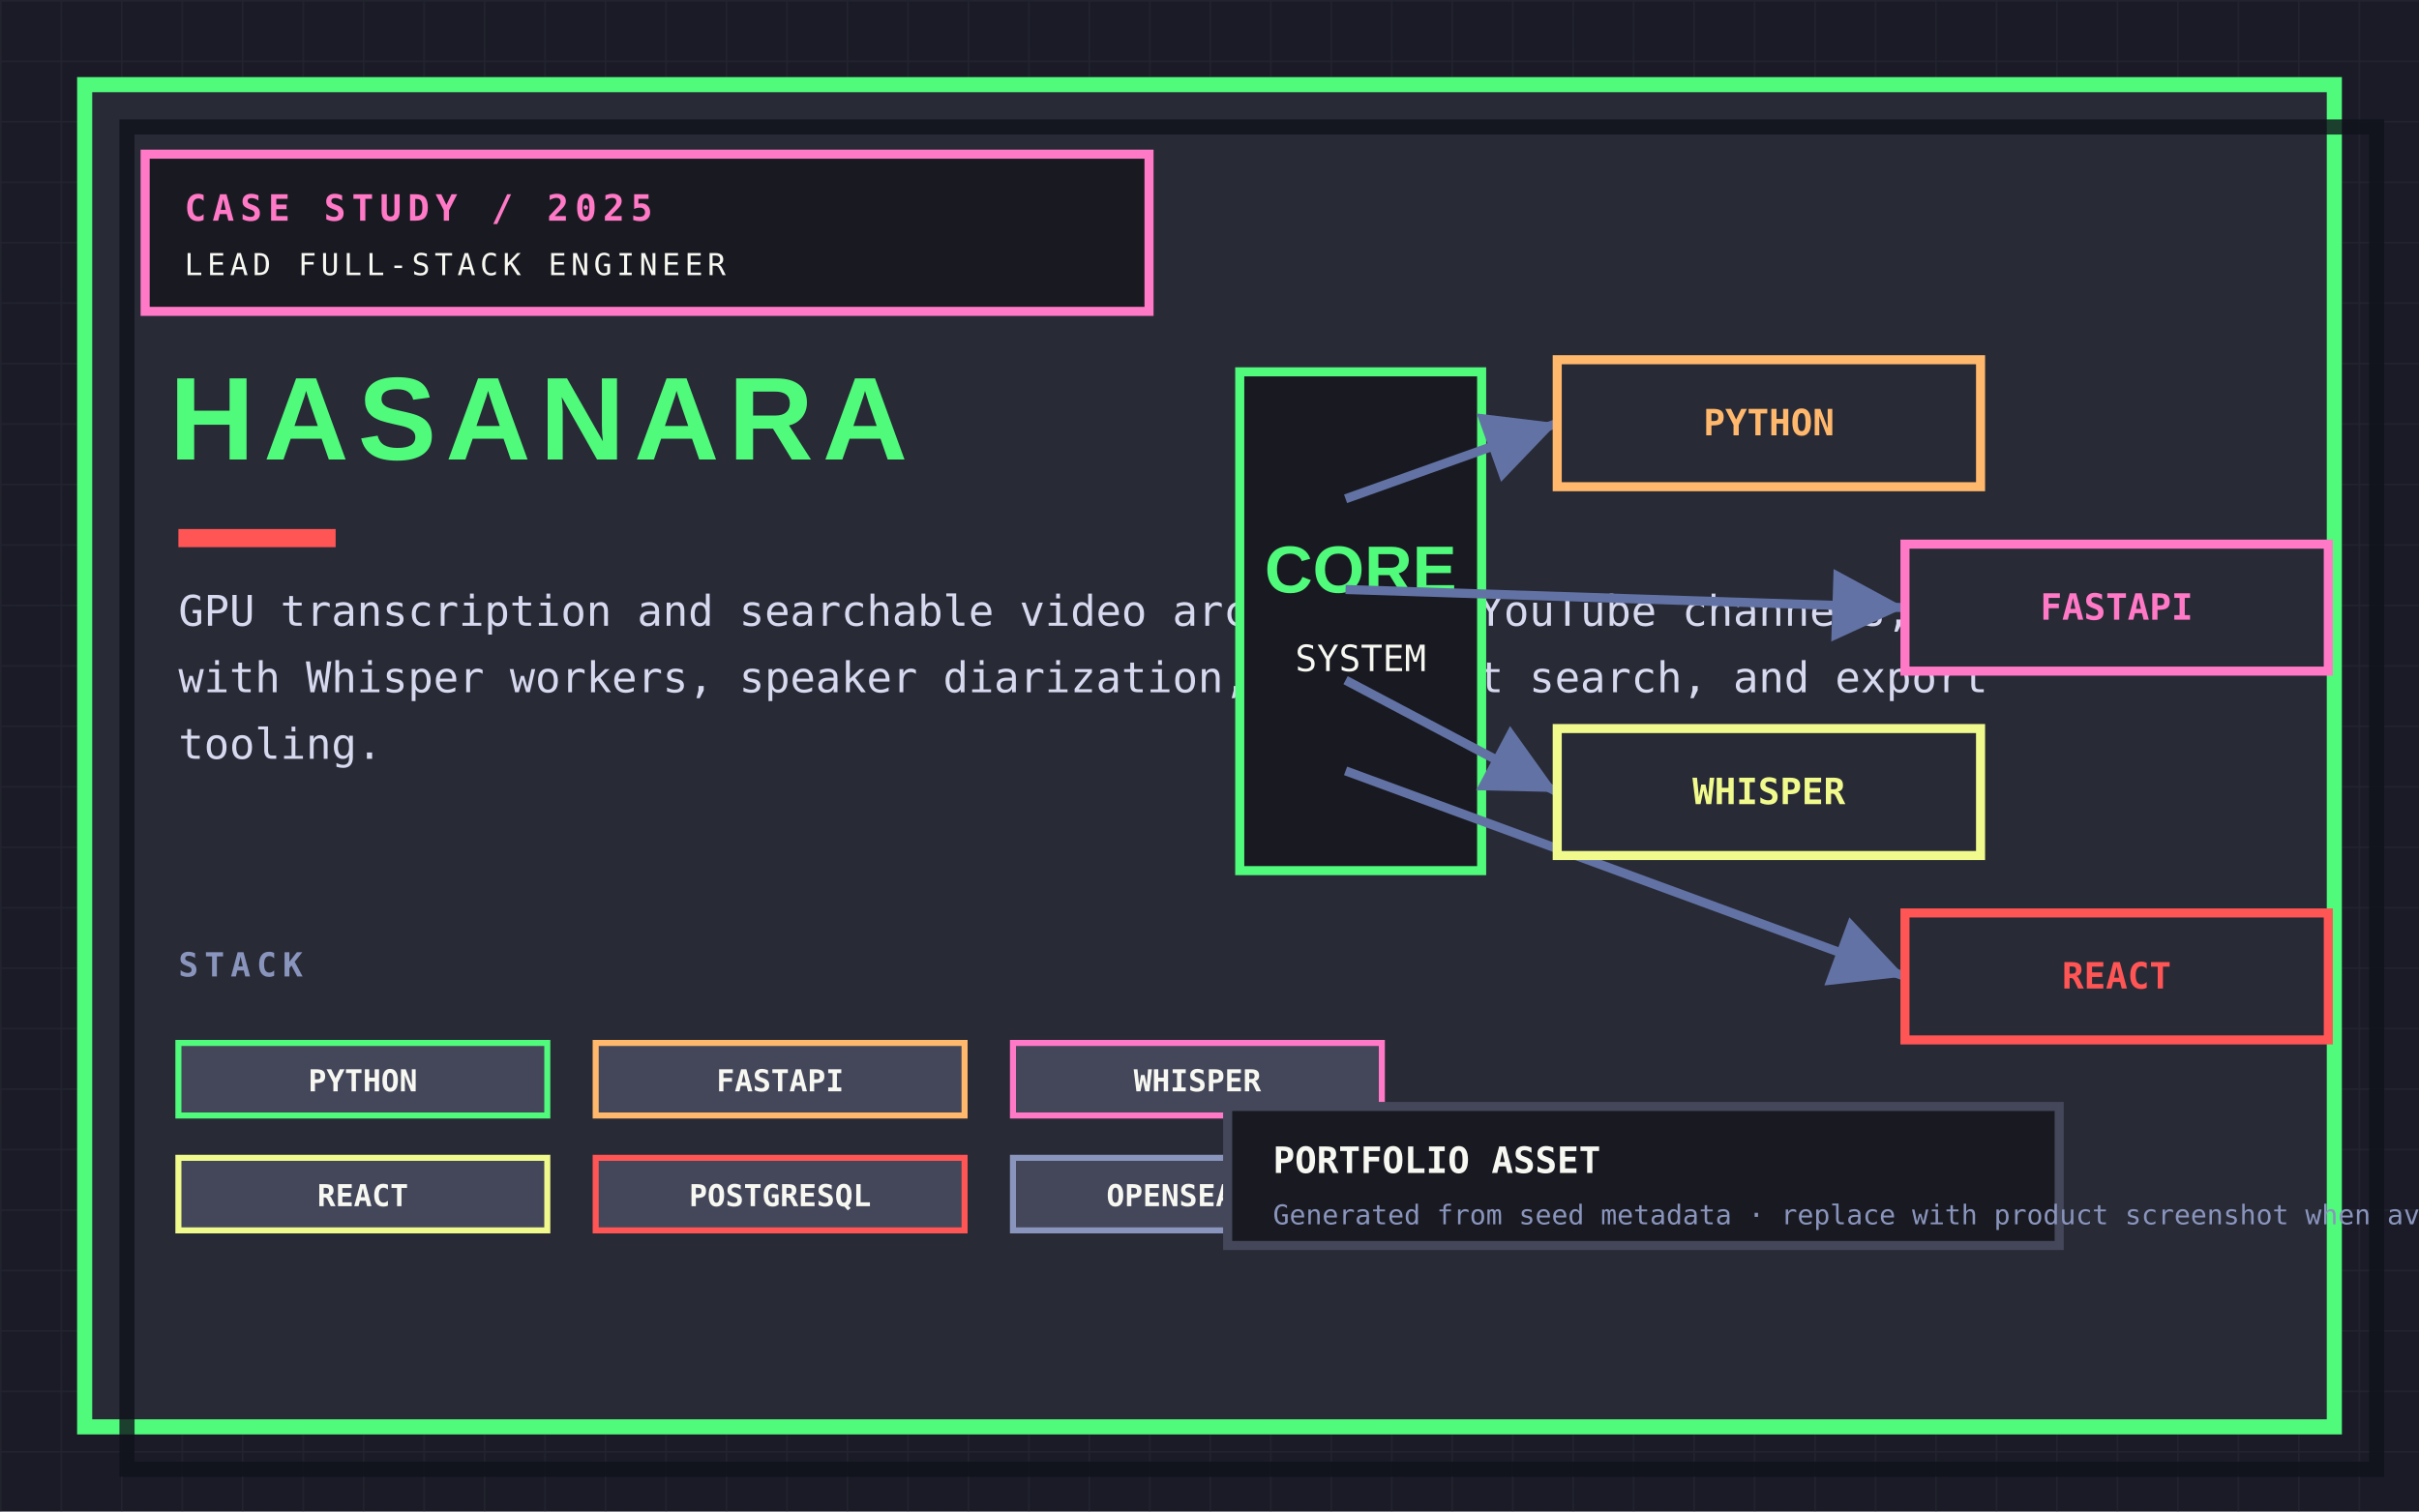
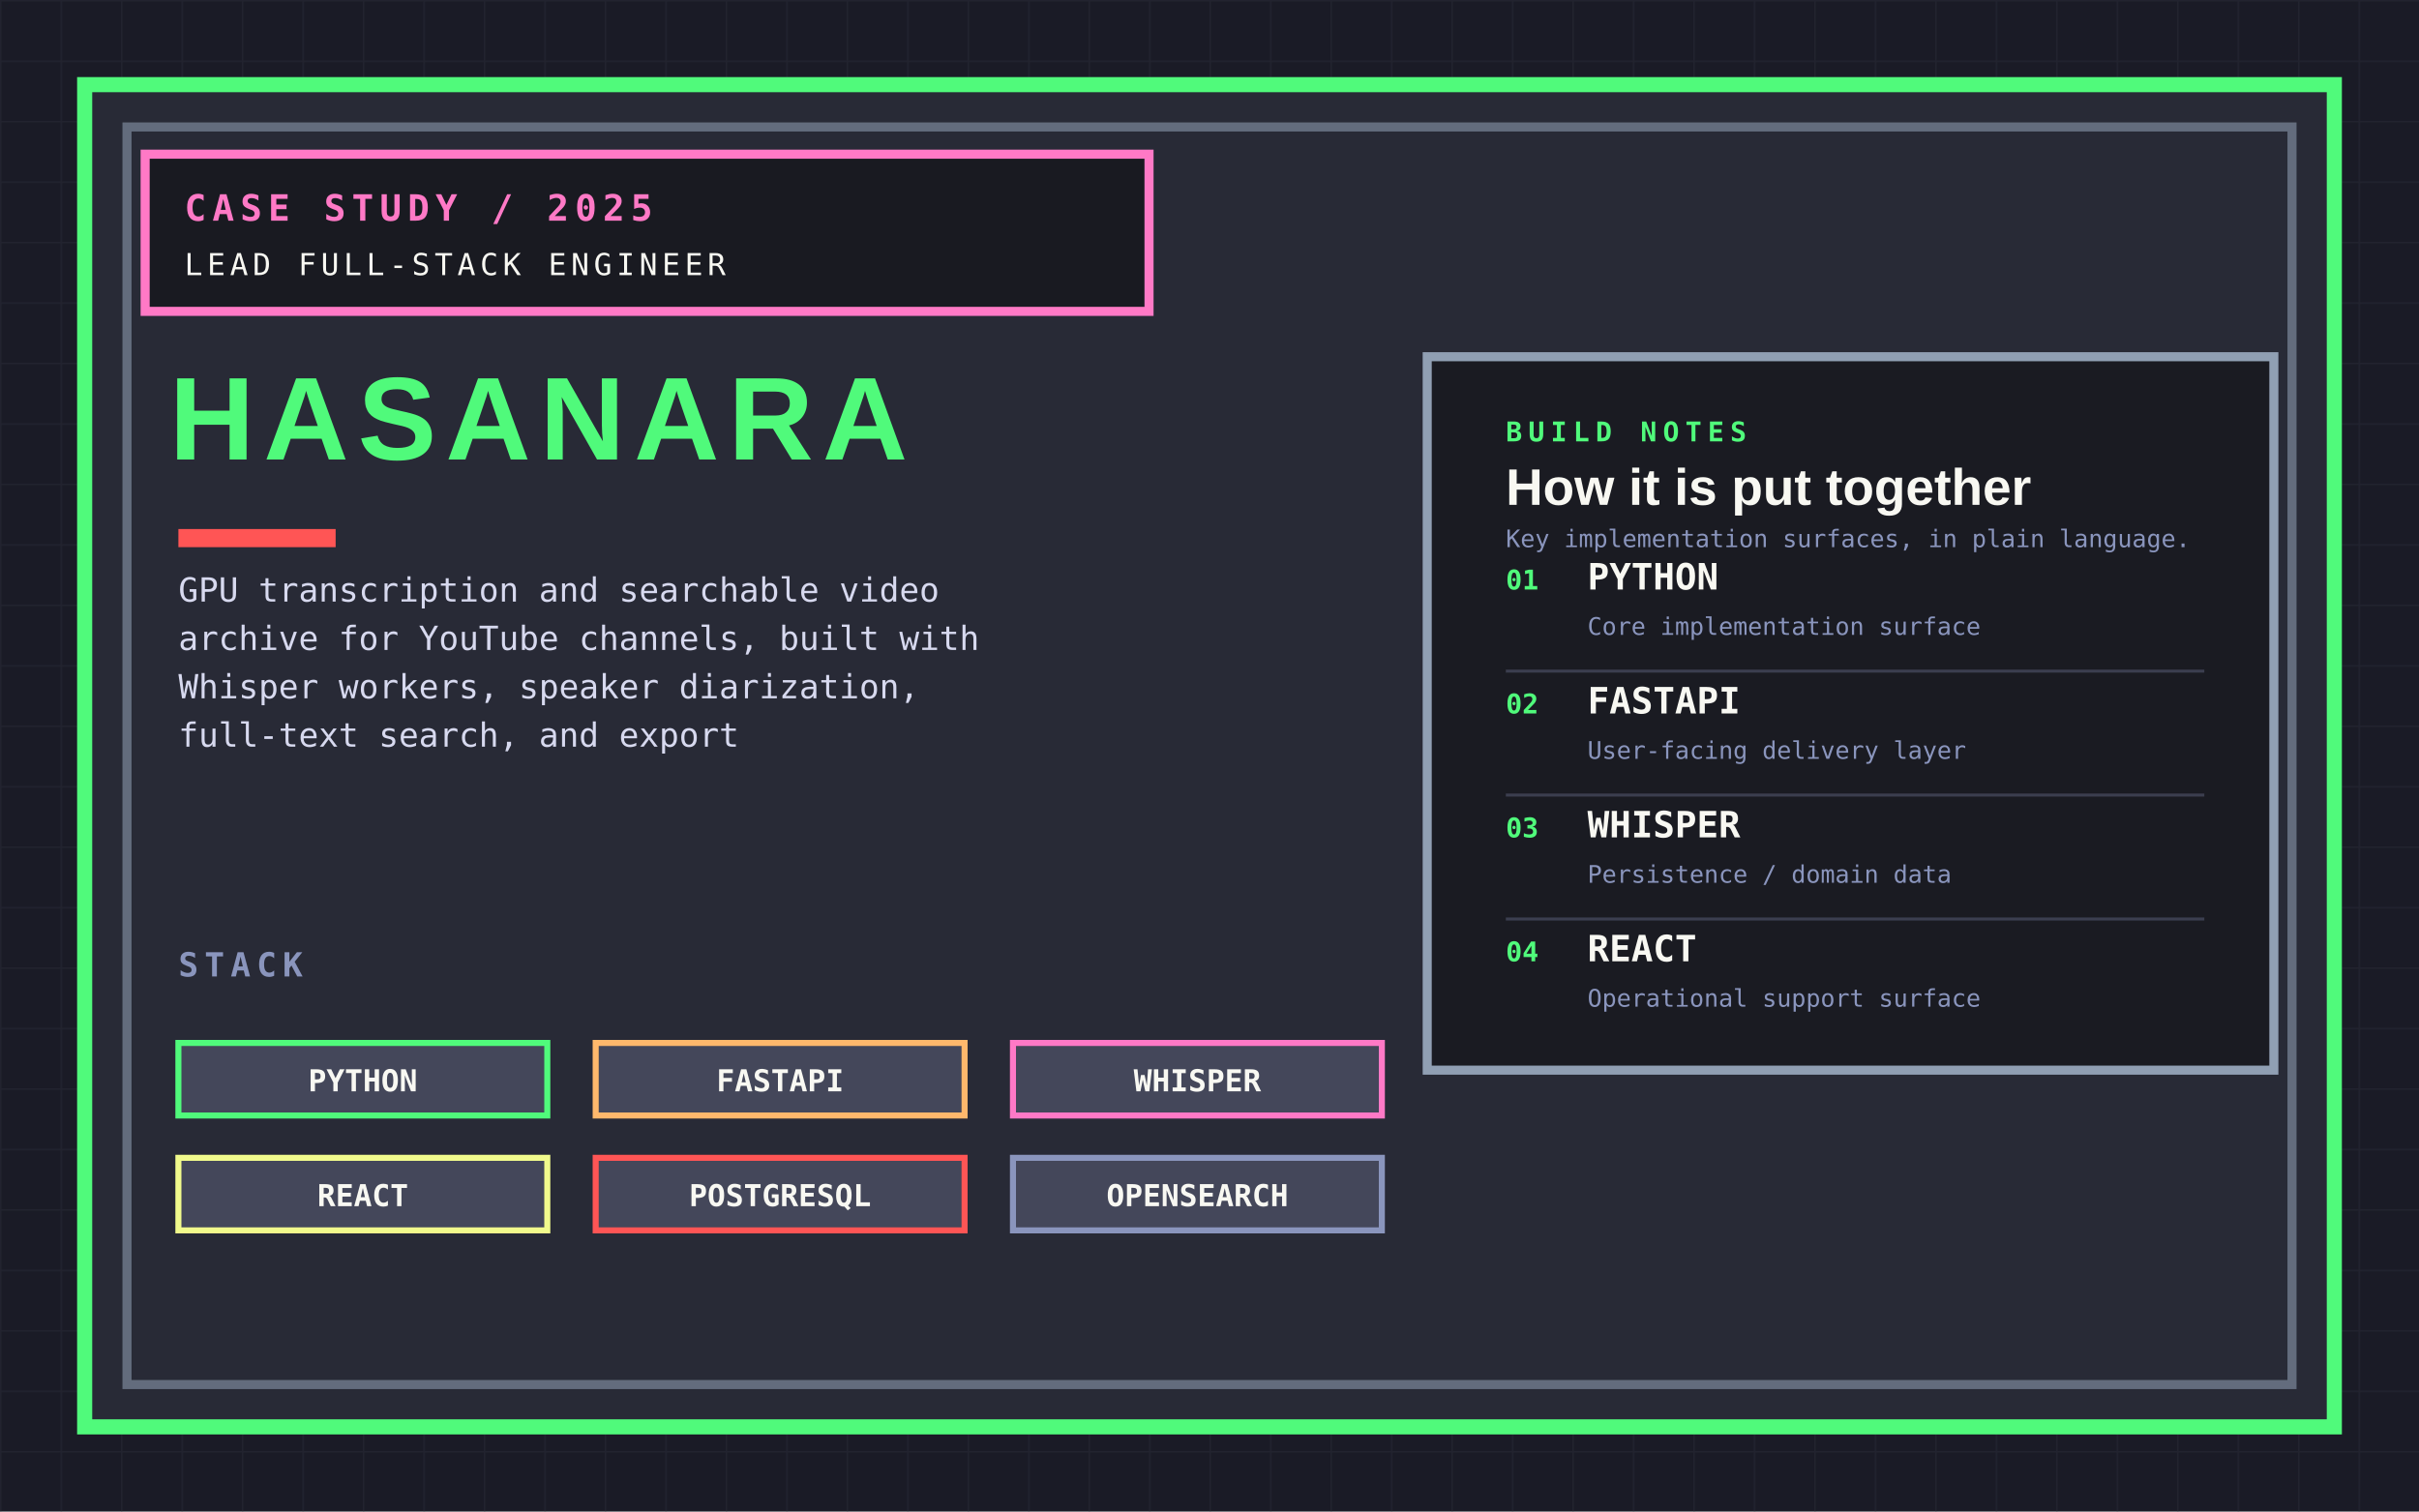
<svg xmlns="http://www.w3.org/2000/svg" viewBox="0 0 1600 1000" role="img" aria-labelledby="title desc">
  <defs>
    <marker id="arrow" markerWidth="12" markerHeight="12" refX="10" refY="6" orient="auto">
      <path d="M2 2 L10 6 L2 10 Z" fill="#6272a4" />
    </marker>
    <pattern id="grid" width="40" height="40" patternUnits="userSpaceOnUse">
      <path d="M40 0H0V40" fill="none" stroke="#282a36" stroke-width="2" opacity="0.55" />
    </pattern>
  </defs>
  <rect width="1600" height="1000" fill="#1a1b26" />
  <rect width="1600" height="1000" fill="url(#grid)" />
  <rect x="56" y="56" width="1488" height="888" fill="#282a36" stroke="#50fa7b" stroke-width="10" />
-   <rect x="84" y="84" width="1488" height="888" fill="none" stroke="#0f111a" stroke-width="10" opacity="0.8" />
+   <rect x="84" y="84" width="1432" height="832" fill="none" stroke="#94a3b8" stroke-width="6" opacity="0.55" />
  <rect x="96" y="102" width="664" height="104" fill="#191a21" stroke="#ff79c6" stroke-width="6" />
  <text x="122" y="146" fill="#ff79c6" font-family="JetBrains Mono, monospace" font-size="24" font-weight="700" letter-spacing="4">CASE STUDY / 2025</text>
  <text x="122" y="182" fill="#f8f8f2" font-family="JetBrains Mono, monospace" font-size="20" letter-spacing="3">LEAD FULL-STACK ENGINEER</text>
  <text x="112" y="304" fill="#50fa7b" font-family="Space Grotesk, Arial, sans-serif" font-size="78" font-weight="800" letter-spacing="6">HASANARA</text>
  <rect x="118" y="350" width="104" height="12" fill="#ff5555" />
-   <text x="118" y="414" fill="#d7d9ef" font-family="JetBrains Mono, monospace" font-size="28">GPU transcription and searchable video archive for YouTube channels, built</text>
-   <text x="118" y="458" fill="#d7d9ef" font-family="JetBrains Mono, monospace" font-size="28">with Whisper workers, speaker diarization, full-text search, and export</text>
-   <text x="118" y="502" fill="#d7d9ef" font-family="JetBrains Mono, monospace" font-size="28">tooling.</text>
+   <text x="118" y="398" fill="#d7d9ef" font-family="JetBrains Mono, monospace" font-size="22">GPU transcription and searchable video</text>
+   <text x="118" y="430" fill="#d7d9ef" font-family="JetBrains Mono, monospace" font-size="22">archive for YouTube channels, built with</text>
+   <text x="118" y="462" fill="#d7d9ef" font-family="JetBrains Mono, monospace" font-size="22">Whisper workers, speaker diarization,</text>
+   <text x="118" y="494" fill="#d7d9ef" font-family="JetBrains Mono, monospace" font-size="22">full-text search, and export</text>
  <text x="118" y="646" fill="#8a95bd" font-family="JetBrains Mono, monospace" font-size="22" font-weight="700" letter-spacing="4">STACK</text>
  <rect x="118" y="690" width="244" height="48" fill="#44475a" stroke="#50fa7b" stroke-width="4" />
  <text x="240" y="722" text-anchor="middle" fill="#f8f8f2" font-family="JetBrains Mono, monospace" font-size="20" font-weight="700">PYTHON</text>
  <rect x="394" y="690" width="244" height="48" fill="#44475a" stroke="#ffb86c" stroke-width="4" />
  <text x="516" y="722" text-anchor="middle" fill="#f8f8f2" font-family="JetBrains Mono, monospace" font-size="20" font-weight="700">FASTAPI</text>
  <rect x="670" y="690" width="244" height="48" fill="#44475a" stroke="#ff79c6" stroke-width="4" />
  <text x="792" y="722" text-anchor="middle" fill="#f8f8f2" font-family="JetBrains Mono, monospace" font-size="20" font-weight="700">WHISPER</text>
  <rect x="118" y="766" width="244" height="48" fill="#44475a" stroke="#f1fa8c" stroke-width="4" />
  <text x="240" y="798" text-anchor="middle" fill="#f8f8f2" font-family="JetBrains Mono, monospace" font-size="20" font-weight="700">REACT</text>
  <rect x="394" y="766" width="244" height="48" fill="#44475a" stroke="#ff5555" stroke-width="4" />
  <text x="516" y="798" text-anchor="middle" fill="#f8f8f2" font-family="JetBrains Mono, monospace" font-size="20" font-weight="700">POSTGRESQL</text>
  <rect x="670" y="766" width="244" height="48" fill="#44475a" stroke="#8a95bd" stroke-width="4" />
  <text x="792" y="798" text-anchor="middle" fill="#f8f8f2" font-family="JetBrains Mono, monospace" font-size="20" font-weight="700">OPENSEARCH</text>
-   <rect x="820" y="246" width="160" height="330" fill="#191a21" stroke="#50fa7b" stroke-width="6" />
-   <text x="900" y="392" text-anchor="middle" fill="#50fa7b" font-family="Space Grotesk, Arial, sans-serif" font-size="44" font-weight="800">CORE</text>
-   <text x="900" y="444" text-anchor="middle" fill="#f8f8f2" font-family="JetBrains Mono, monospace" font-size="24">SYSTEM</text>
-   <path d="M890 330 L1030 280" stroke="#6272a4" stroke-width="6" fill="none" marker-end="url(#arrow)" />
-   <path d="M890 390 L1260 402" stroke="#6272a4" stroke-width="6" fill="none" marker-end="url(#arrow)" />
-   <path d="M890 450 L1030 524" stroke="#6272a4" stroke-width="6" fill="none" marker-end="url(#arrow)" />
-   <path d="M890 510 L1260 646" stroke="#6272a4" stroke-width="6" fill="none" marker-end="url(#arrow)" />
-   <rect x="1030" y="238" width="280" height="84" fill="#282a36" stroke="#ffb86c" stroke-width="6" />
-   <text x="1170" y="288" text-anchor="middle" fill="#ffb86c" font-family="JetBrains Mono, monospace" font-size="24" font-weight="700">PYTHON</text>
-   <rect x="1260" y="360" width="280" height="84" fill="#282a36" stroke="#ff79c6" stroke-width="6" />
-   <text x="1400" y="410" text-anchor="middle" fill="#ff79c6" font-family="JetBrains Mono, monospace" font-size="24" font-weight="700">FASTAPI</text>
-   <rect x="1030" y="482" width="280" height="84" fill="#282a36" stroke="#f1fa8c" stroke-width="6" />
-   <text x="1170" y="532" text-anchor="middle" fill="#f1fa8c" font-family="JetBrains Mono, monospace" font-size="24" font-weight="700">WHISPER</text>
-   <rect x="1260" y="604" width="280" height="84" fill="#282a36" stroke="#ff5555" stroke-width="6" />
-   <text x="1400" y="654" text-anchor="middle" fill="#ff5555" font-family="JetBrains Mono, monospace" font-size="24" font-weight="700">REACT</text>
-   <rect x="812" y="732" width="550" height="92" fill="#191a21" stroke="#44475a" stroke-width="6" />
-   <text x="842" y="776" fill="#f8f8f2" font-family="JetBrains Mono, monospace" font-size="24" font-weight="700">PORTFOLIO ASSET</text>
-   <text x="842" y="810" fill="#8a95bd" font-family="JetBrains Mono, monospace" font-size="18">Generated from seed metadata · replace with product screenshot when available</text>
+   <rect x="944" y="236" width="560" height="472" fill="#191a21" stroke="#94a3b8" stroke-width="6" opacity="0.96" />
+   <text x="996" y="292" fill="#50fa7b" font-family="JetBrains Mono, monospace" font-size="18" font-weight="700" letter-spacing="4">BUILD NOTES</text>
+   <text x="996" y="334" fill="#f8f8f2" font-family="Space Grotesk, Arial, sans-serif" font-size="34" font-weight="800">How it is put together</text>
+   <text x="996" y="362" fill="#8a95bd" font-family="JetBrains Mono, monospace" font-size="16">Key implementation surfaces, in plain language.</text>
+   <text x="996" y="390" fill="#50fa7b" font-family="JetBrains Mono, monospace" font-size="18" font-weight="700">01</text>
+   <text x="1050" y="390" fill="#f8f8f2" font-family="JetBrains Mono, monospace" font-size="24" font-weight="700">PYTHON</text>
+   <text x="1050" y="420" fill="#8a95bd" font-family="JetBrains Mono, monospace" font-size="16">Core implementation surface</text>
+   <line x1="996" y1="444" x2="1458" y2="444" stroke="#44475a" stroke-width="2" opacity="0.8" />
+   <text x="996" y="472" fill="#50fa7b" font-family="JetBrains Mono, monospace" font-size="18" font-weight="700">02</text>
+   <text x="1050" y="472" fill="#f8f8f2" font-family="JetBrains Mono, monospace" font-size="24" font-weight="700">FASTAPI</text>
+   <text x="1050" y="502" fill="#8a95bd" font-family="JetBrains Mono, monospace" font-size="16">User-facing delivery layer</text>
+   <line x1="996" y1="526" x2="1458" y2="526" stroke="#44475a" stroke-width="2" opacity="0.8" />
+   <text x="996" y="554" fill="#50fa7b" font-family="JetBrains Mono, monospace" font-size="18" font-weight="700">03</text>
+   <text x="1050" y="554" fill="#f8f8f2" font-family="JetBrains Mono, monospace" font-size="24" font-weight="700">WHISPER</text>
+   <text x="1050" y="584" fill="#8a95bd" font-family="JetBrains Mono, monospace" font-size="16">Persistence / domain data</text>
+   <line x1="996" y1="608" x2="1458" y2="608" stroke="#44475a" stroke-width="2" opacity="0.8" />
+   <text x="996" y="636" fill="#50fa7b" font-family="JetBrains Mono, monospace" font-size="18" font-weight="700">04</text>
+   <text x="1050" y="636" fill="#f8f8f2" font-family="JetBrains Mono, monospace" font-size="24" font-weight="700">REACT</text>
+   <text x="1050" y="666" fill="#8a95bd" font-family="JetBrains Mono, monospace" font-size="16">Operational support surface</text>
</svg>
